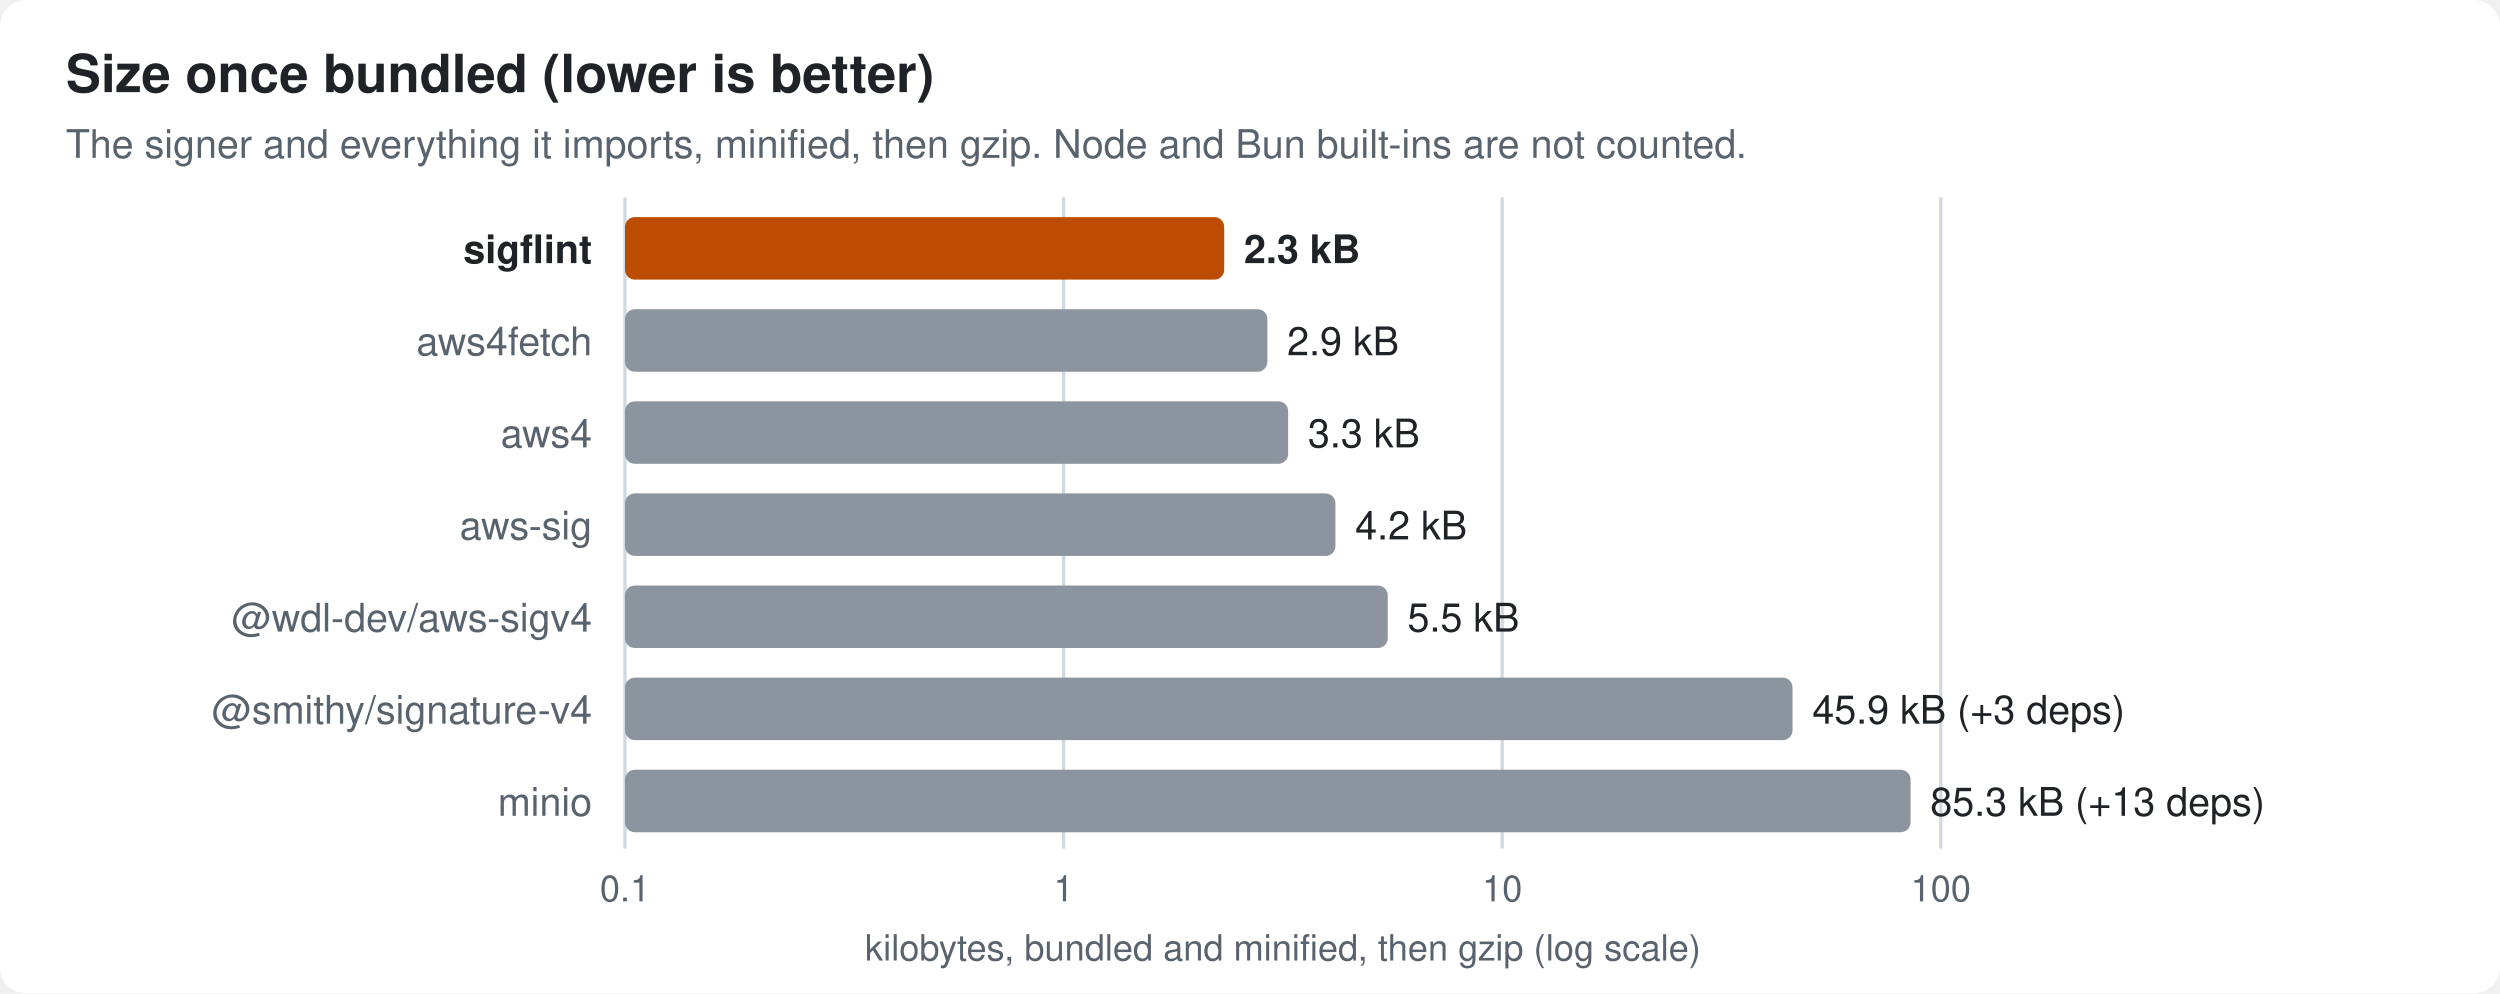
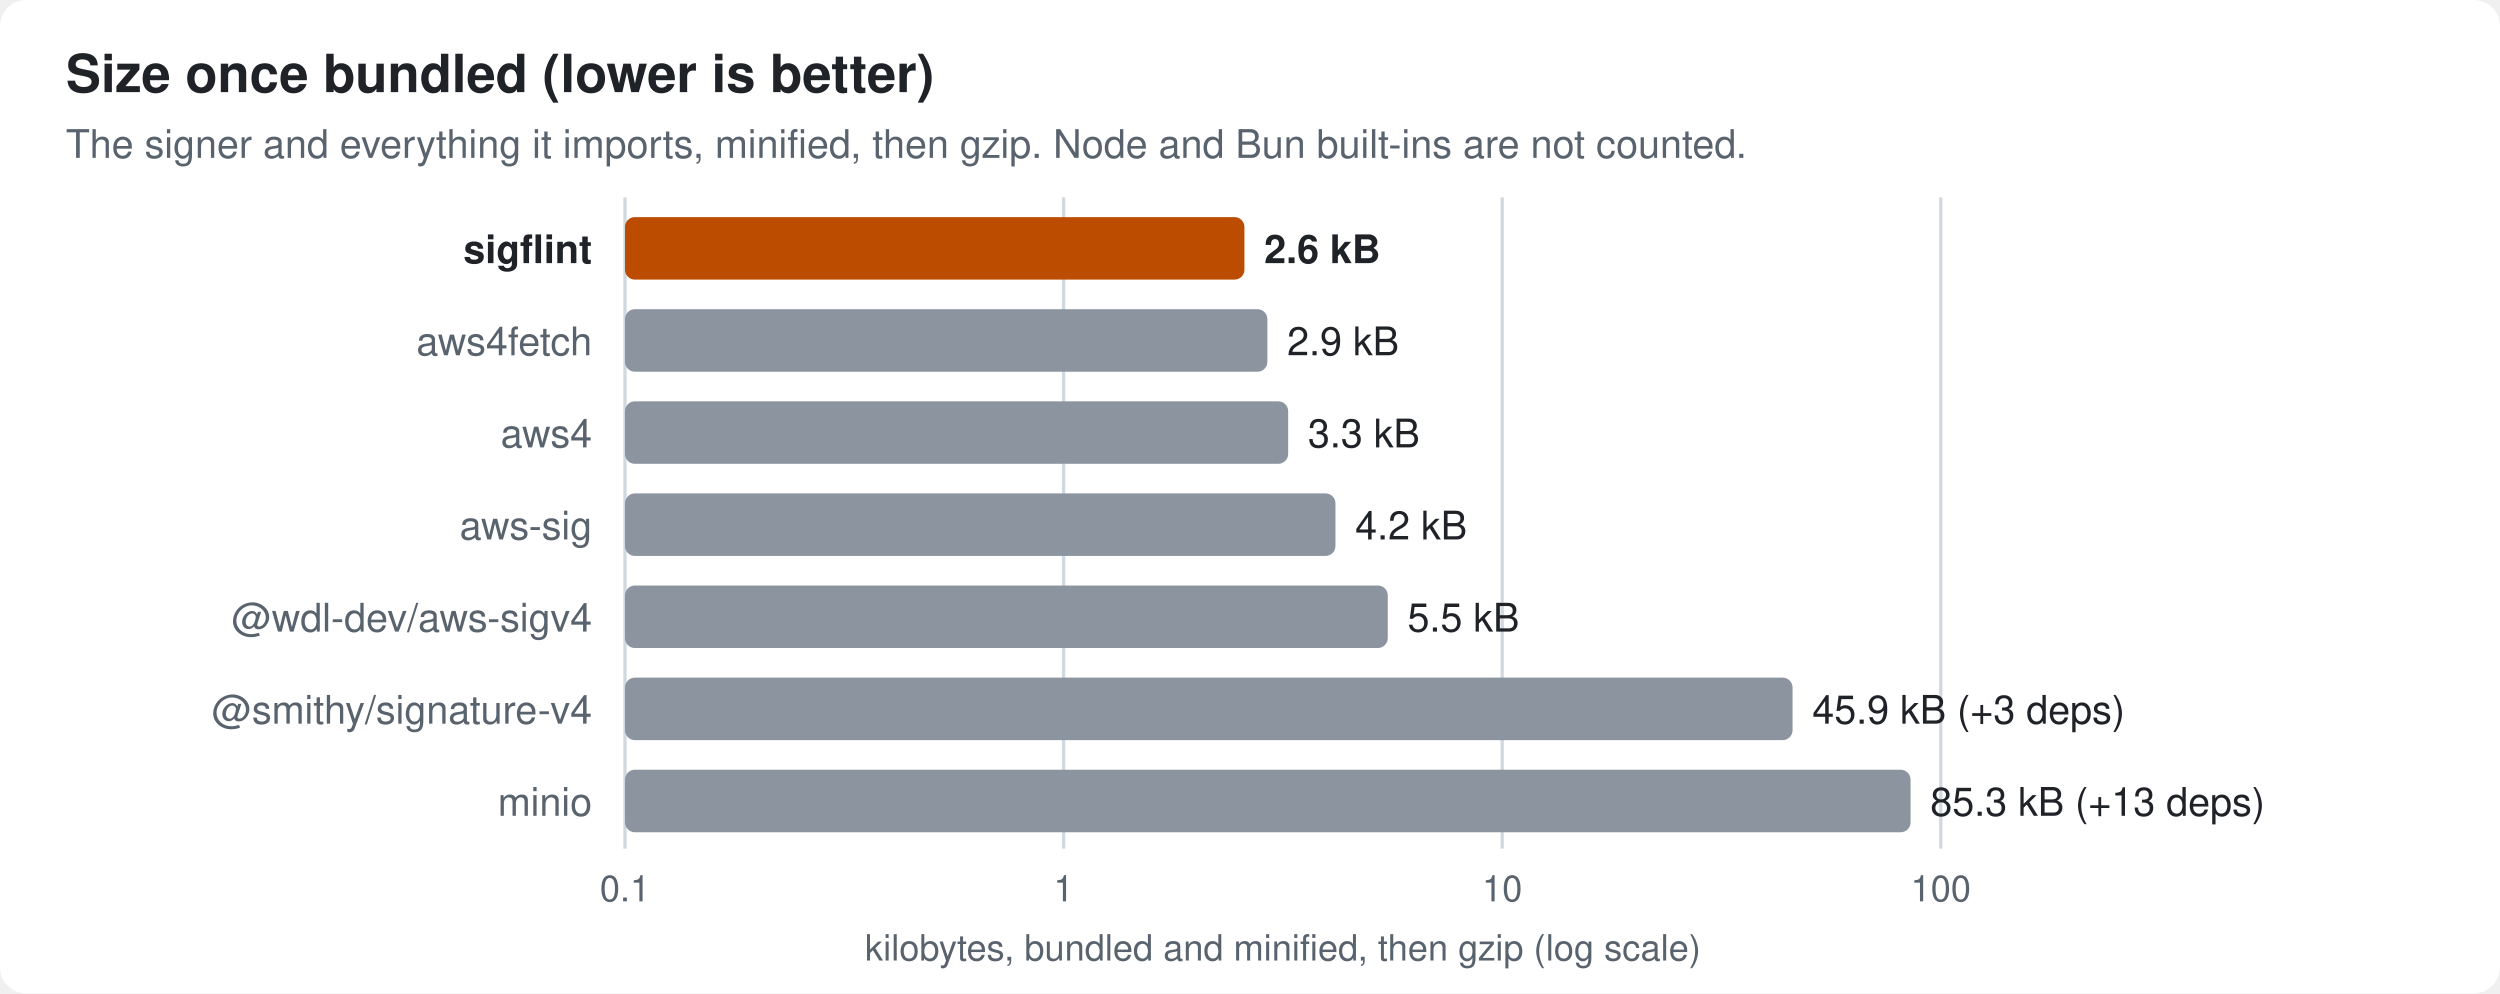
<svg xmlns="http://www.w3.org/2000/svg" width="760" height="302" viewBox="0 0 760 302" role="img" aria-labelledby="t d" font-family="-apple-system,BlinkMacSystemFont,'Segoe UI',Helvetica,Arial,sans-serif">
  <rect width="760" height="302" rx="8" fill="#ffffff" />
  <text x="20" y="28" font-size="16" fill="#1f2328" text-anchor="start" font-weight="600">Size once bundled (lower is better)</text>
  <text x="20" y="48" font-size="12" fill="#59636e" text-anchor="start" font-weight="400">The signer and everything it imports, minified, then gzip. Node and Bun built-ins are not counted.</text>
  <line x1="190" y1="60" x2="190" y2="258" stroke="#d1d9e0" />
  <text x="190" y="274" font-size="11" fill="#59636e" text-anchor="middle" font-weight="400">0.1</text>
  <line x1="323.333" y1="60" x2="323.333" y2="258" stroke="#d1d9e0" />
  <text x="323.333" y="274" font-size="11" fill="#59636e" text-anchor="middle" font-weight="400">1</text>
  <line x1="456.667" y1="60" x2="456.667" y2="258" stroke="#d1d9e0" />
  <text x="456.667" y="274" font-size="11" fill="#59636e" text-anchor="middle" font-weight="400">10</text>
  <line x1="590" y1="60" x2="590" y2="258" stroke="#d1d9e0" />
  <text x="590" y="274" font-size="11" fill="#59636e" text-anchor="middle" font-weight="400">100</text>
  <text x="180" y="80" font-size="12" fill="#1f2328" text-anchor="end" font-weight="700">sigflint</text>
-   <rect x="190" y="66" width="182.165" height="19" rx="3" fill="#bc4c00" />
-   <text x="378.165" y="80" font-size="12" fill="#1f2328" text-anchor="start" font-weight="700">2.3 kB</text>
+   <rect x="190" y="66" width="188.306" height="19" rx="3" fill="#bc4c00" />
+   <text x="384.306" y="80" font-size="12" fill="#1f2328" text-anchor="start" font-weight="700">2.6 kB</text>
  <text x="180" y="108" font-size="12" fill="#59636e" text-anchor="end" font-weight="400">aws4fetch</text>
  <rect x="190" y="94" width="195.285" height="19" rx="3" fill="#8c959f" />
  <text x="391.285" y="108" font-size="12" fill="#1f2328" text-anchor="start" font-weight="400">2.9 kB</text>
  <text x="180" y="136" font-size="12" fill="#59636e" text-anchor="end" font-weight="400">aws4</text>
  <rect x="190" y="122" width="201.602" height="19" rx="3" fill="#8c959f" />
  <text x="397.602" y="136" font-size="12" fill="#1f2328" text-anchor="start" font-weight="400">3.3 kB</text>
  <text x="180" y="164" font-size="12" fill="#59636e" text-anchor="end" font-weight="400">aws-sig</text>
  <rect x="190" y="150" width="215.976" height="19" rx="3" fill="#8c959f" />
  <text x="411.976" y="164" font-size="12" fill="#1f2328" text-anchor="start" font-weight="400">4.2 kB</text>
  <text x="180" y="192" font-size="12" fill="#59636e" text-anchor="end" font-weight="400">@wdl-dev/aws-sigv4</text>
  <rect x="190" y="178" width="231.88" height="19" rx="3" fill="#8c959f" />
  <text x="427.88" y="192" font-size="12" fill="#1f2328" text-anchor="start" font-weight="400">5.5 kB</text>
  <text x="180" y="220" font-size="12" fill="#59636e" text-anchor="end" font-weight="400">@smithy/signature-v4</text>
  <rect x="190" y="206" width="354.939" height="19" rx="3" fill="#8c959f" />
  <text x="550.939" y="220" font-size="12" fill="#1f2328" text-anchor="start" font-weight="400">45.9 kB  (+3 deps)</text>
  <text x="180" y="248" font-size="12" fill="#59636e" text-anchor="end" font-weight="400">minio</text>
  <rect x="190" y="234" width="390.813" height="19" rx="3" fill="#8c959f" />
  <text x="586.813" y="248" font-size="12" fill="#1f2328" text-anchor="start" font-weight="400">85.3 kB  (+13 deps)</text>
  <text x="390" y="292" font-size="11" fill="#59636e" text-anchor="middle" font-weight="400">kilobytes, bundled and minified, then gzip (log scale)</text>
</svg>
